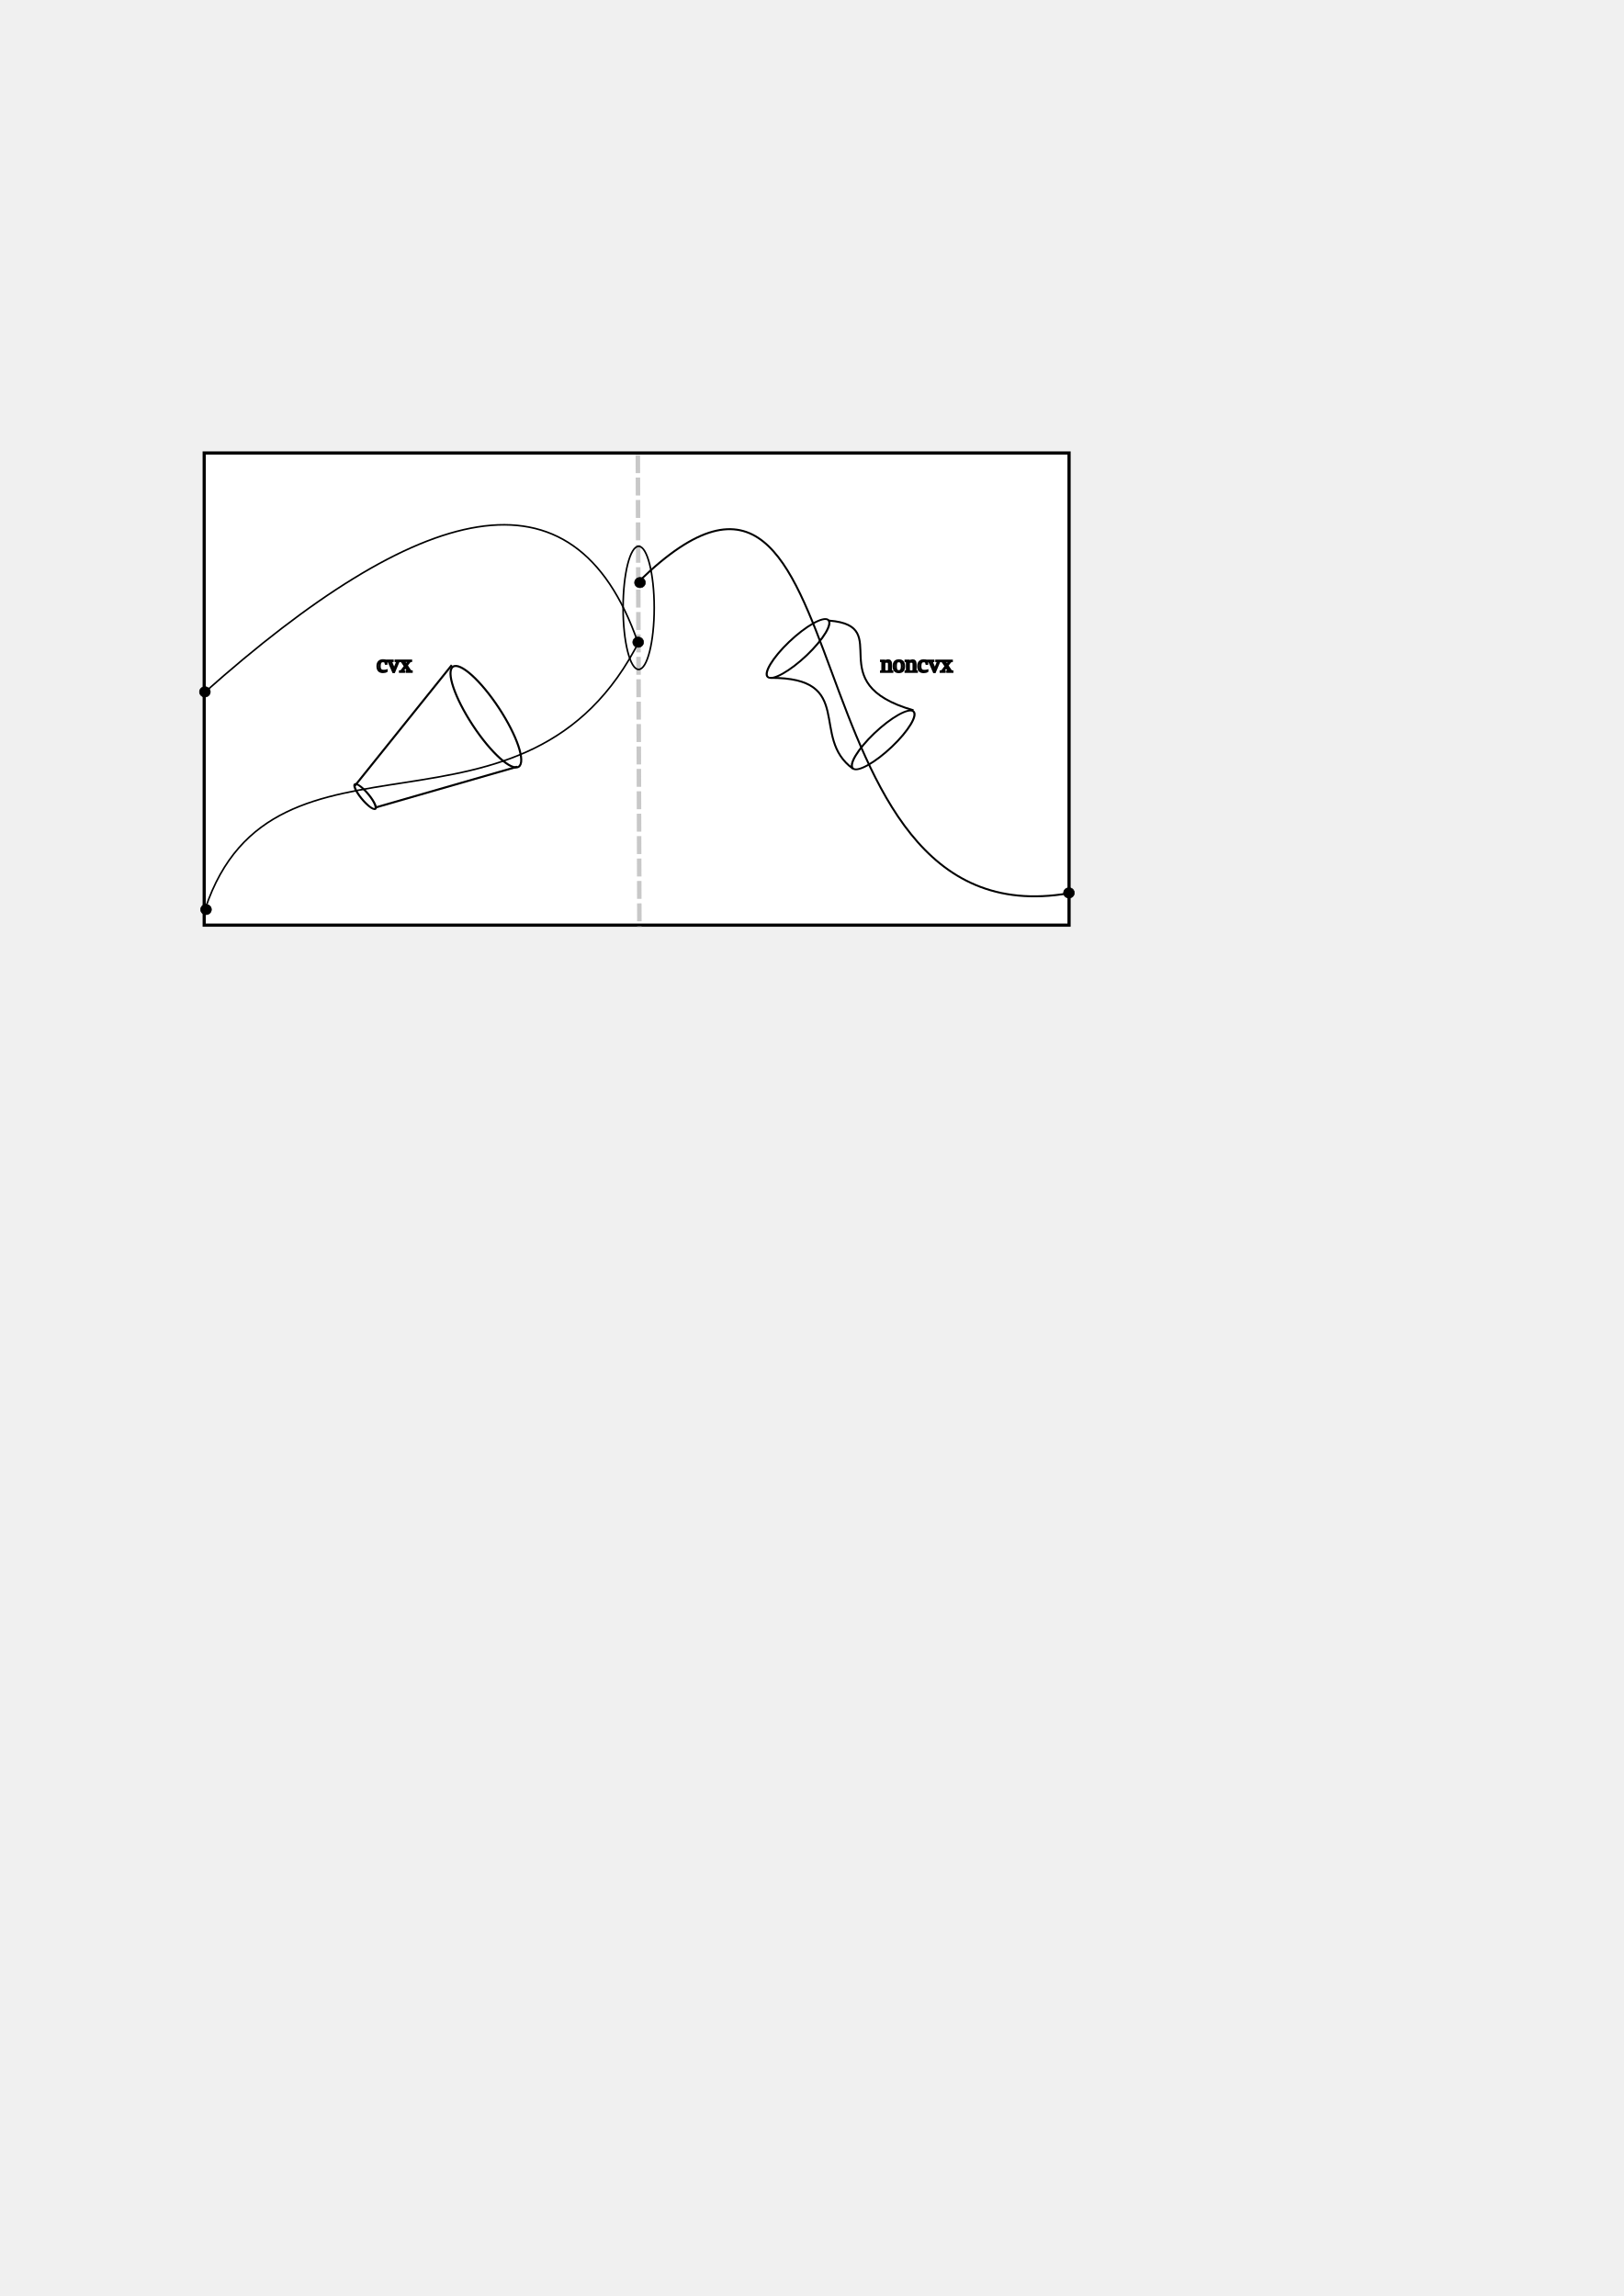
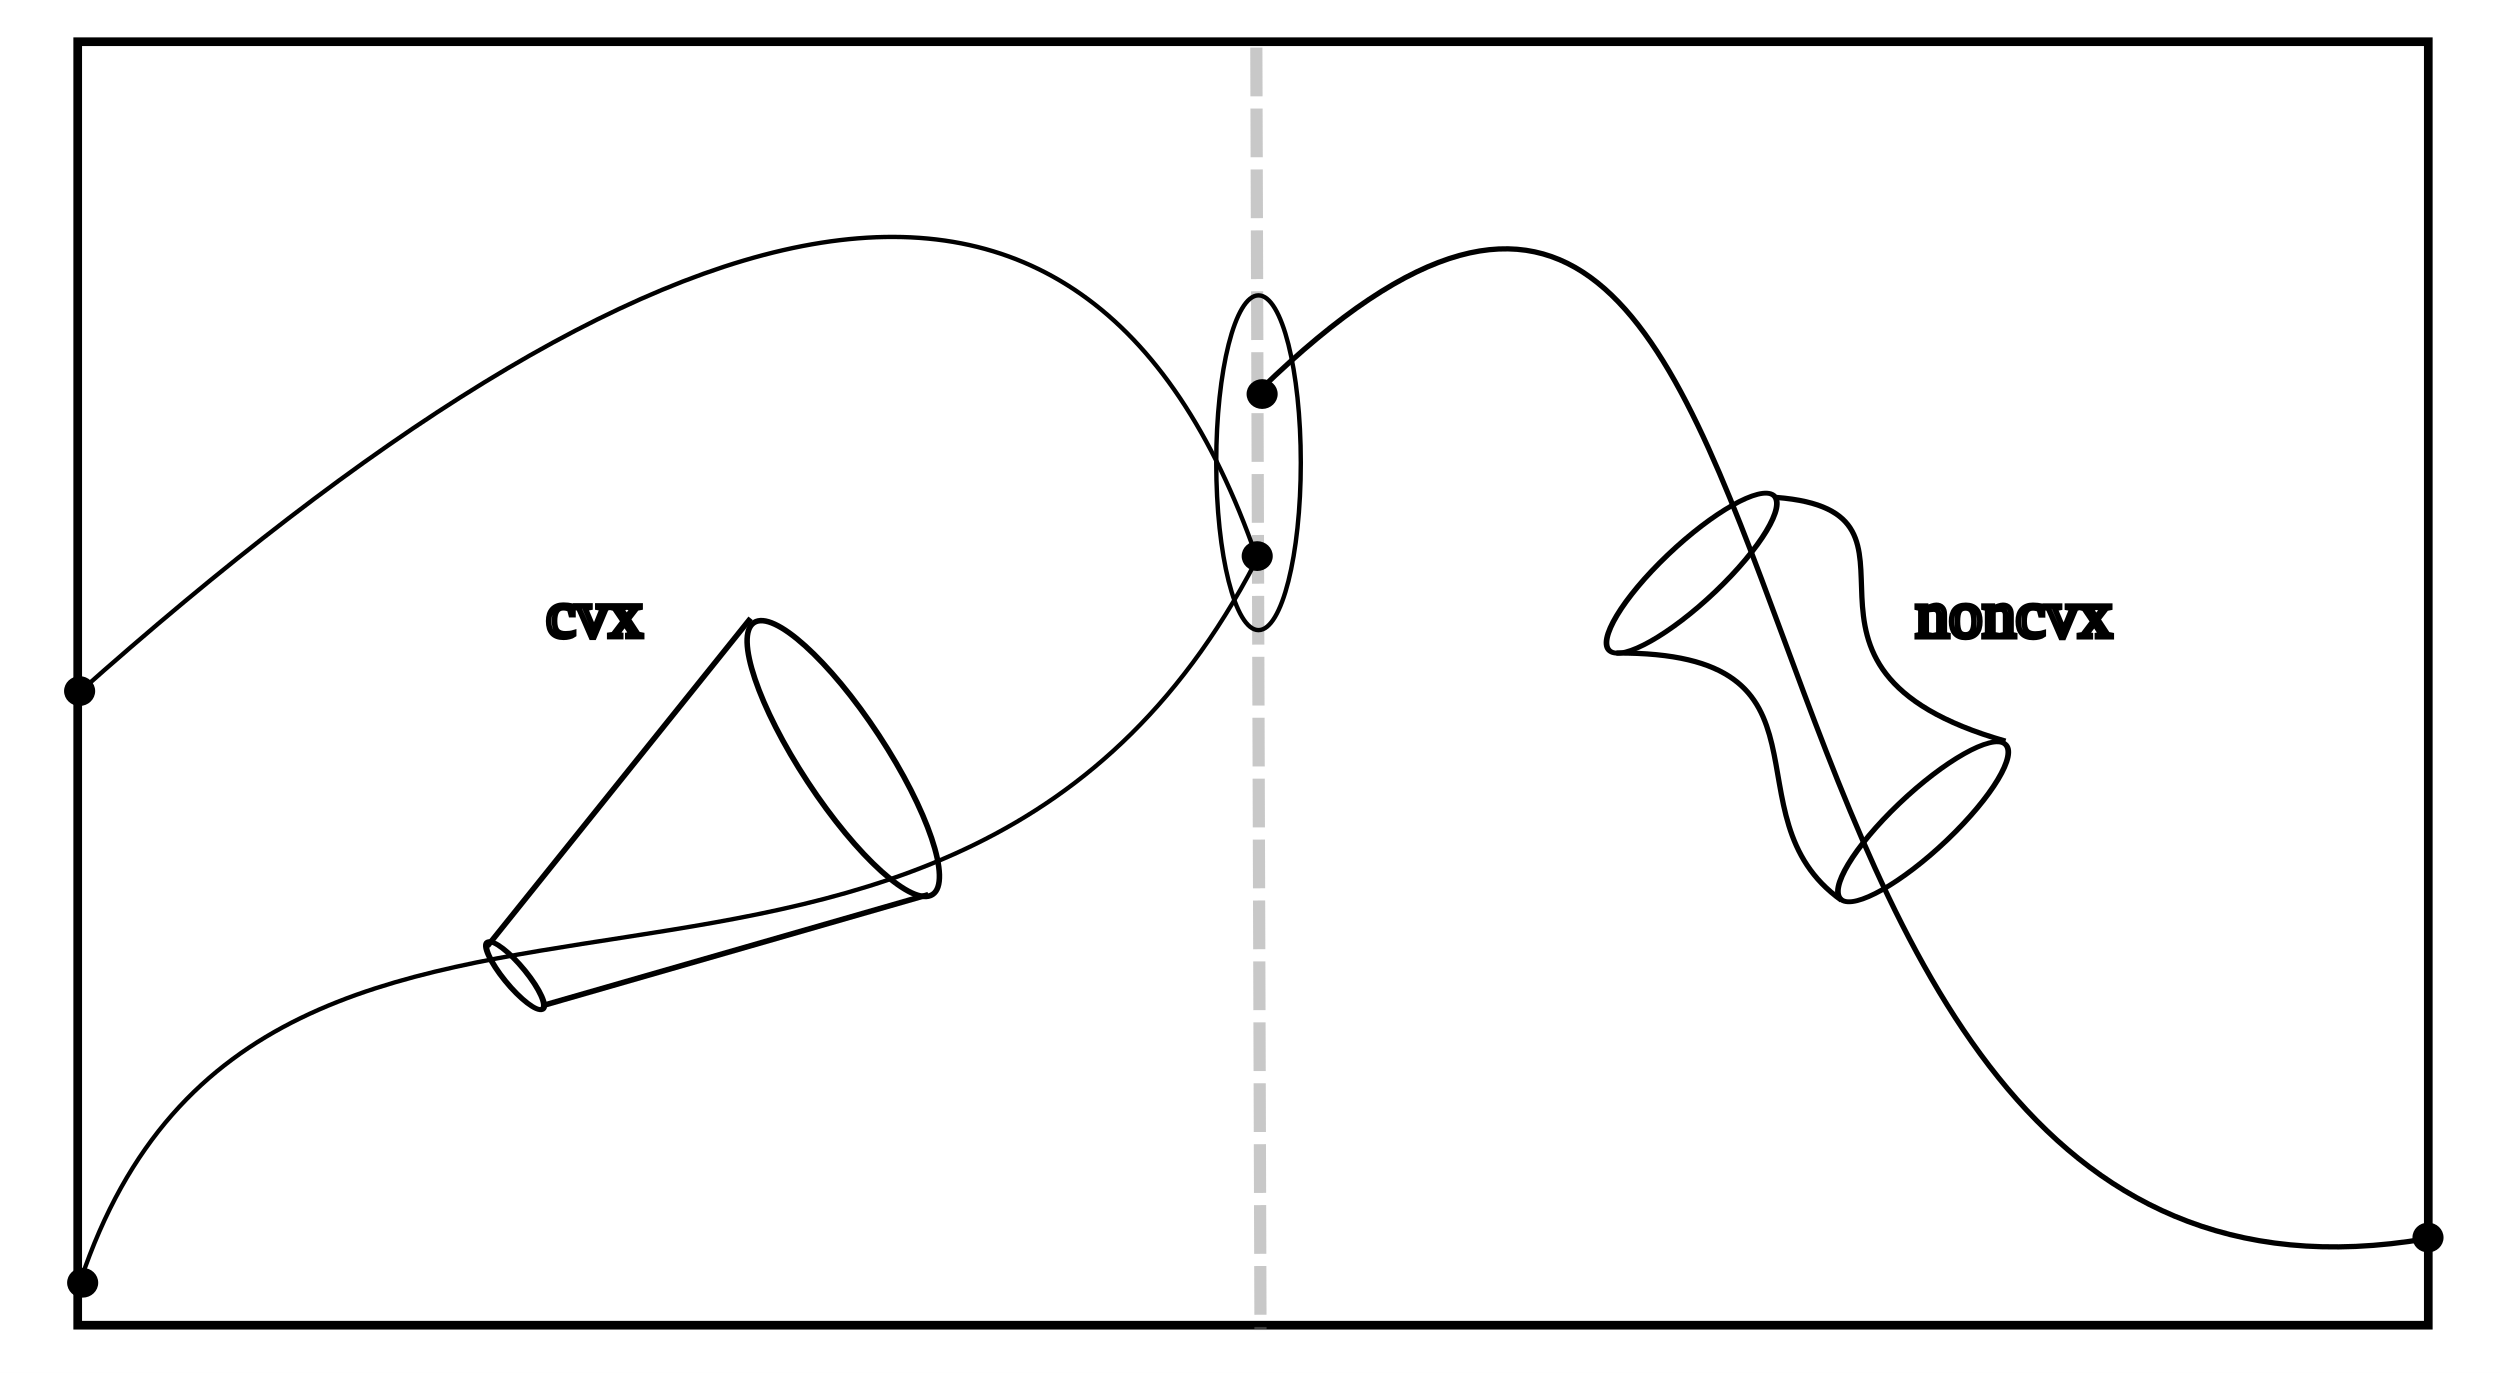
- <svg xmlns="http://www.w3.org/2000/svg" width="210mm" height="297mm" viewBox="0 0 210 297" version="1.1" id="svg1">
+ <svg xmlns="http://www.w3.org/2000/svg" width="118.965mm" height="65.331mm" viewBox="0 0 118.965 65.331" version="1.1" id="svg1">
  <defs id="defs1">
    <rect x="108.363" y="233.725" width="133.152" height="14.873" id="rect11" />
    <rect x="144.179" y="232.069" width="91.84" height="21.726" id="rect6" />
    <rect x="144.179" y="232.069" width="91.84" height="21.726" id="rect7" />
    <rect x="144.179" y="232.069" width="91.84" height="21.726" id="rect8" />
    <rect x="108.363" y="233.725" width="145.193" height="15.582" id="rect12" />
    <rect x="108.363" y="233.725" width="133.152" height="14.873" id="rect13" />
  </defs>
-   <g id="layer1">
+   <g id="layer1" transform="translate(-22.7123,-56.61084)">
+     <rect style="fill:#ffffff;fill-opacity:1;stroke:none;stroke-width:0.44;stroke-dasharray:none;stroke-opacity:1" id="rect2" width="118.965" height="65.331" x="22.712" y="56.611" />
    <rect style="fill:#ffffff;fill-opacity:1;stroke:#000000;stroke-width:0.413;stroke-dasharray:none;stroke-opacity:1" id="rect1" width="111.855" height="61.076" x="26.41" y="58.596" />
    <path style="fill:#808080;stroke:#808080;stroke-width:0.58;stroke-dasharray:2.319, 0.58;stroke-dashoffset:0;stroke-opacity:0.432" d="m 82.496,58.876 0.198,61.028" id="path12" />
    <path style="fill:none;fill-opacity:1;stroke:#000000;stroke-width:0.207;stroke-dasharray:none;stroke-opacity:1" d="m 26.541,117.563 c 8.869,-26.521 41.625,-5.477 56.269,-34.902" id="path2" />
    <path style="fill:none;fill-opacity:1;stroke:#000000;stroke-width:0.251;stroke-dasharray:none;stroke-opacity:1" d="M 82.704,75.138 C 112.748,45.973 100.368,122.058 138.223,115.549" id="path2-5" />
    <path style="fill:none;fill-opacity:1;stroke:#000000;stroke-width:0.209;stroke-dasharray:none;stroke-opacity:1" d="M 26.366,89.658 C 54.264,64.822 74.226,59.359 82.497,83.095" id="path3" />
    <ellipse style="fill:none;stroke:#000000;stroke-width:0.265" id="path1" ry="2.025" rx="7.739" cy="-1.602" cx="111.987" transform="rotate(56.68897)" />
    <path style="fill:none;stroke:#000000;stroke-width:0.25;stroke-dasharray:none" d="m 107.243,80.281 c 8.603,0.684 -1.385,8.098 10.904,11.598" id="path8" />
    <path style="fill:none;stroke:#000000;stroke-width:0.25;stroke-dasharray:none" d="m 99.63,87.686 c 11.124,-0.058 5.044,7.732 10.703,11.76" id="path9" />
    <ellipse style="fill:none;stroke:#000000;stroke-width:0.252;stroke-dasharray:none" id="ellipse9" ry="1.432" rx="5.373" cy="-150.004" cx="7.204" transform="matrix(-0.7239378,0.6898652,-0.796252,-0.6049651,0,0)" />
    <ellipse style="fill:none;stroke:#000000;stroke-width:0.252;stroke-dasharray:none" id="ellipse10" ry="1.432" rx="5.373" cy="-133.632" cx="4.41" transform="matrix(-0.7239378,0.6898652,-0.796252,-0.6049651,0,0)" />
    <path style="fill:none;stroke:#000000;stroke-width:0.265" d="M 58.43,86.033 45.912,101.626" id="path10" />
    <path style="fill:none;stroke:#000000;stroke-width:0.265" d="M 66.886,99.182 48.594,104.446" id="path11" />
    <ellipse style="fill:none;stroke:#000000;stroke-width:0.268;stroke-dasharray:none" id="ellipse11" ry="0.528" rx="2.058" cy="28.903" cx="115.596" transform="matrix(0.6304442,0.7762345,-0.8876468,0.4605249,0,0)" />
    <text xml:space="preserve" transform="matrix(0.2645833,0,0,0.2645833,20.0294,22.1682)" id="text11" style="writing-mode:lr-tb;direction:ltr;white-space:pre;shape-inside:url(#rect11);display:inline;fill:none;stroke:#000000;stroke-width:1.002">
-       <tspan x="108.363" y="244.673" id="tspan1">cvx</tspan>
+       <tspan x="108.363" y="244.673" id="tspan3">cvx</tspan>
    </text>
    <text xml:space="preserve" transform="matrix(0.2645833,0,0,0.2645833,85.19997,22.17595)" id="text12" style="writing-mode:lr-tb;direction:ltr;white-space:pre;shape-inside:url(#rect13);display:inline;fill:none;stroke:#000000;stroke-width:1.002">
-       <tspan x="108.363" y="244.673" id="tspan2">noncvx</tspan>
+       <tspan x="108.363" y="244.673" id="tspan4">noncvx</tspan>
    </text>
    <ellipse style="fill:none;stroke:#000000;stroke-width:0.21" id="path13" cx="82.6" cy="78.631" rx="2.012" ry="7.965" />
    <ellipse style="fill:#000000;fill-opacity:1;stroke:#000000;stroke-width:0.08" id="ellipse14" cx="26.501" cy="89.496" rx="0.7" ry="0.669" />
    <ellipse style="fill:#000000;fill-opacity:1;stroke:#000000;stroke-width:0.08" id="ellipse1" cx="26.646" cy="117.652" rx="0.7" ry="0.669" />
    <ellipse style="fill:#000000;fill-opacity:1;stroke:#000000;stroke-width:0.08" id="ellipse2" cx="82.538" cy="83.073" rx="0.7" ry="0.669" />
    <ellipse style="fill:#000000;fill-opacity:1;stroke:#000000;stroke-width:0.08" id="ellipse3" cx="82.772" cy="75.362" rx="0.7" ry="0.669" />
    <ellipse style="fill:#000000;fill-opacity:1;stroke:#000000;stroke-width:0.08" id="ellipse4" cx="138.251" cy="115.5" rx="0.7" ry="0.669" />
  </g>
</svg>
